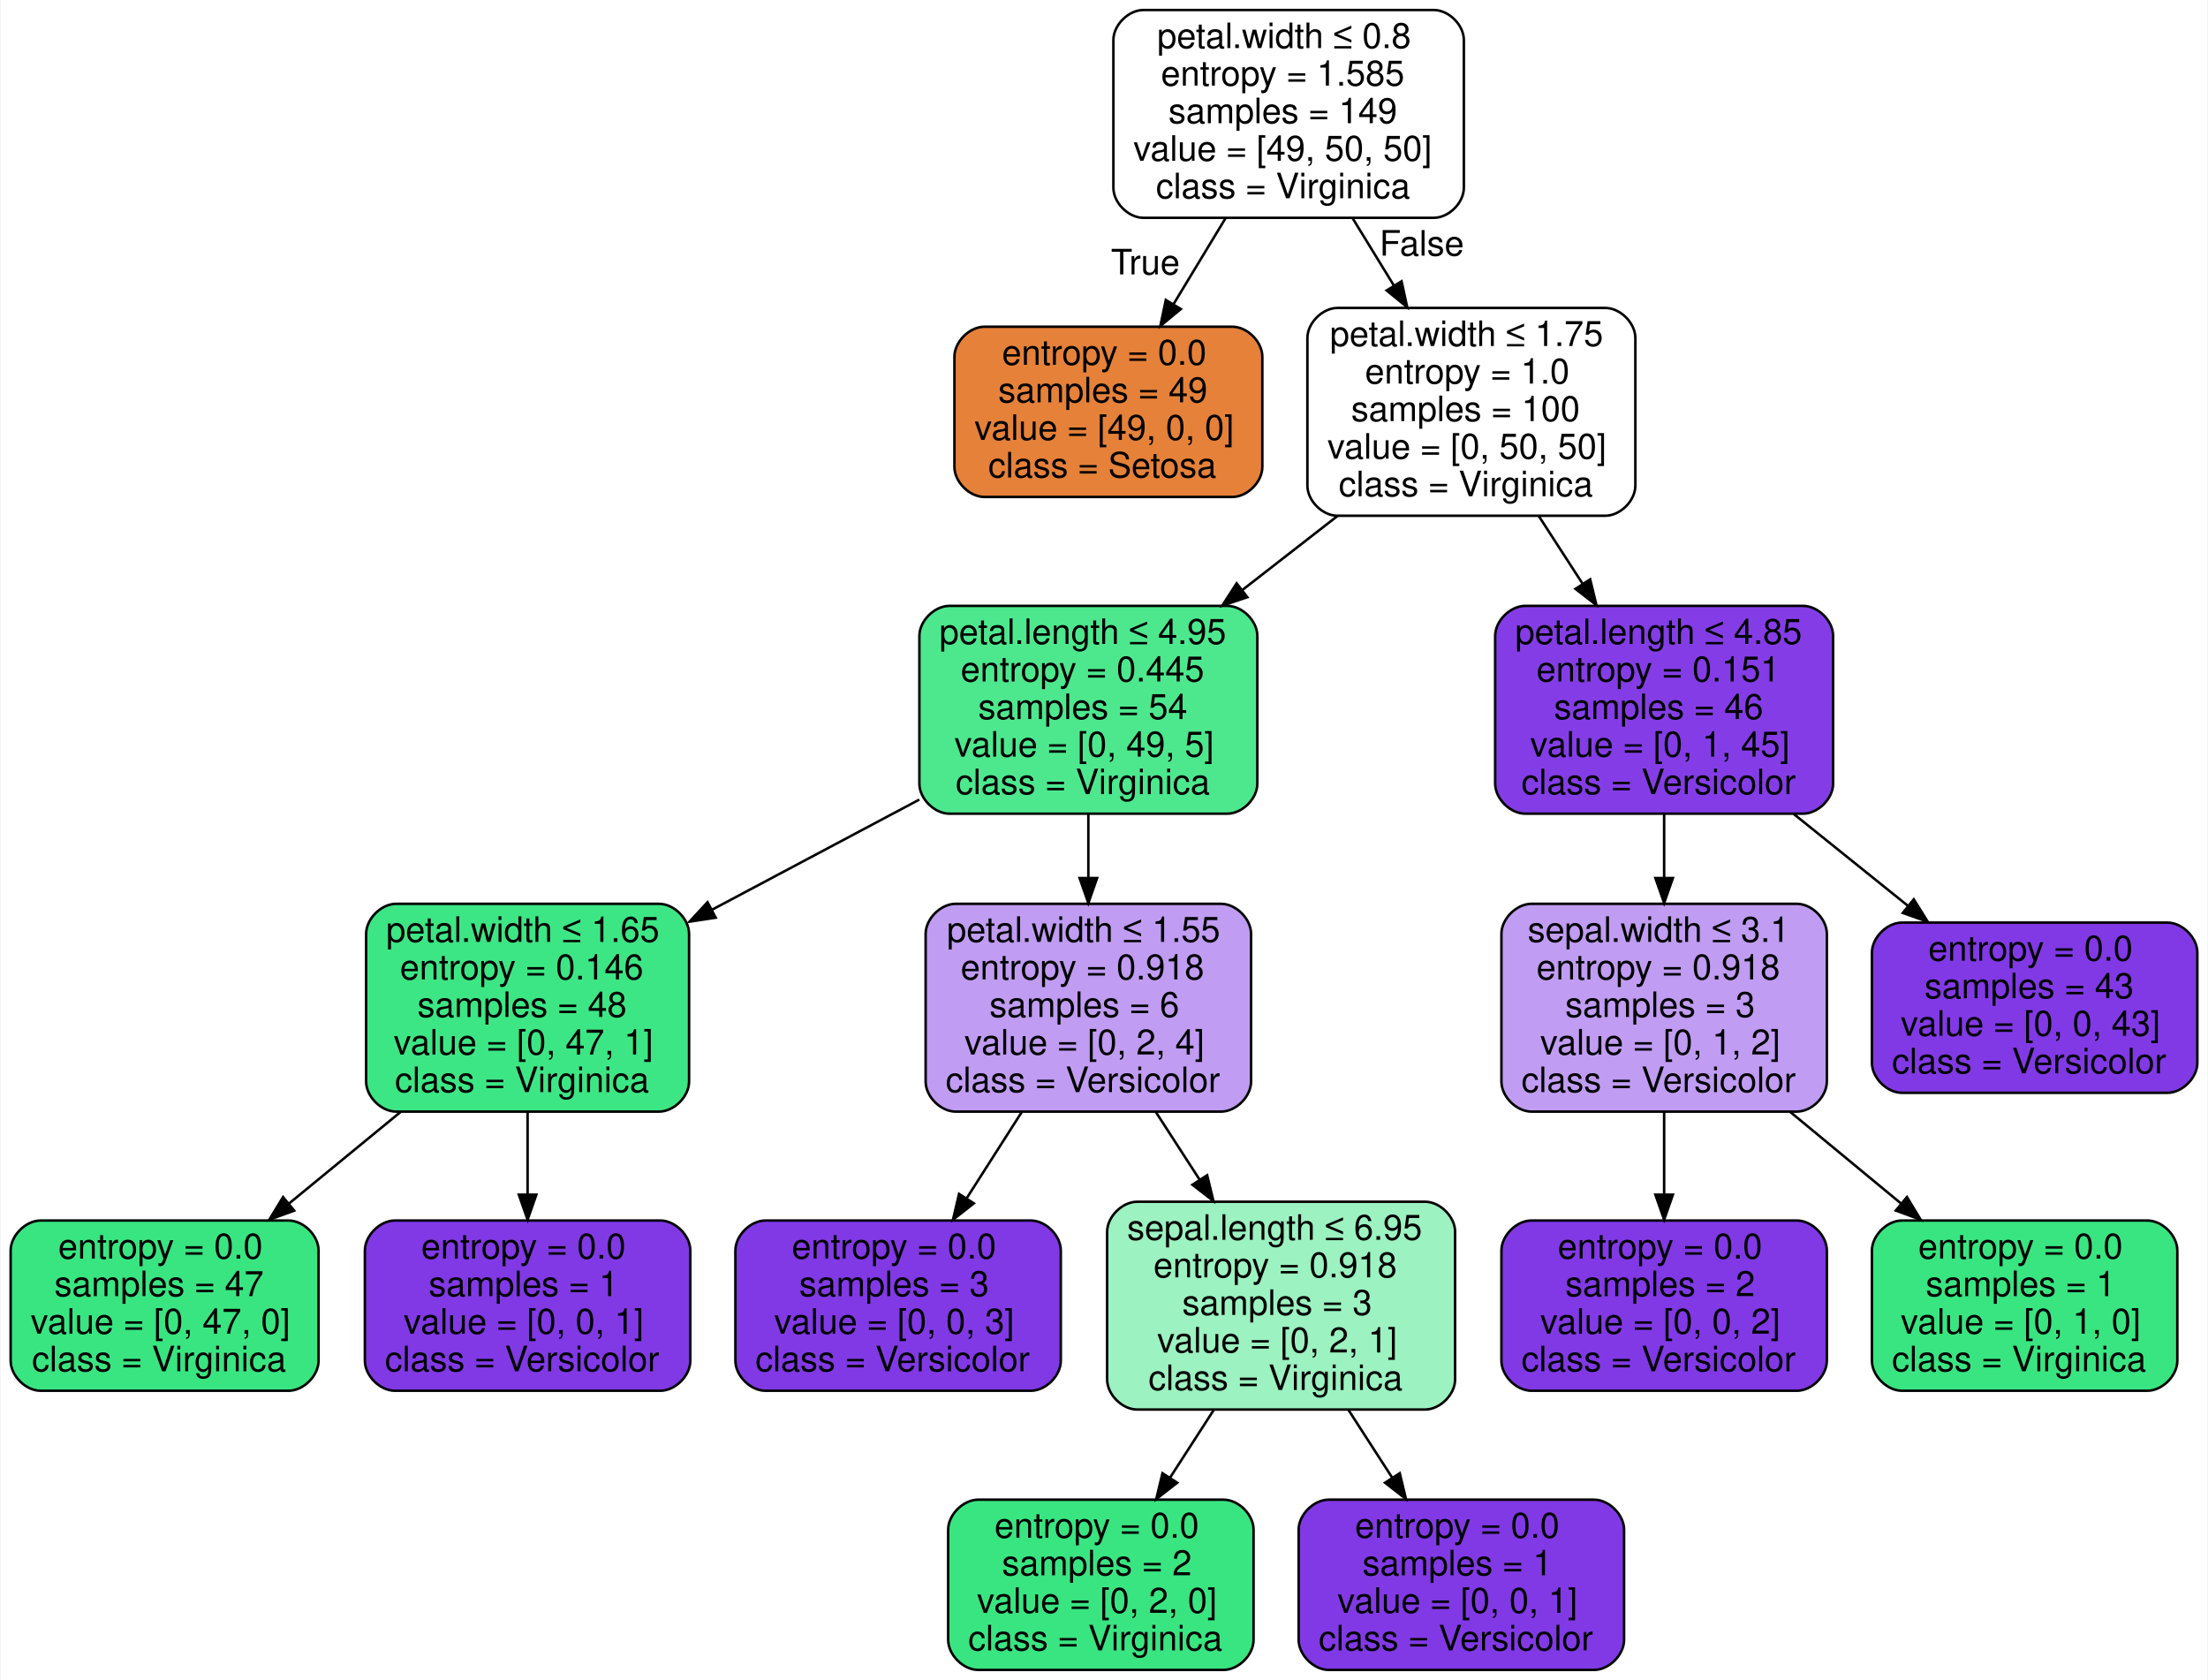
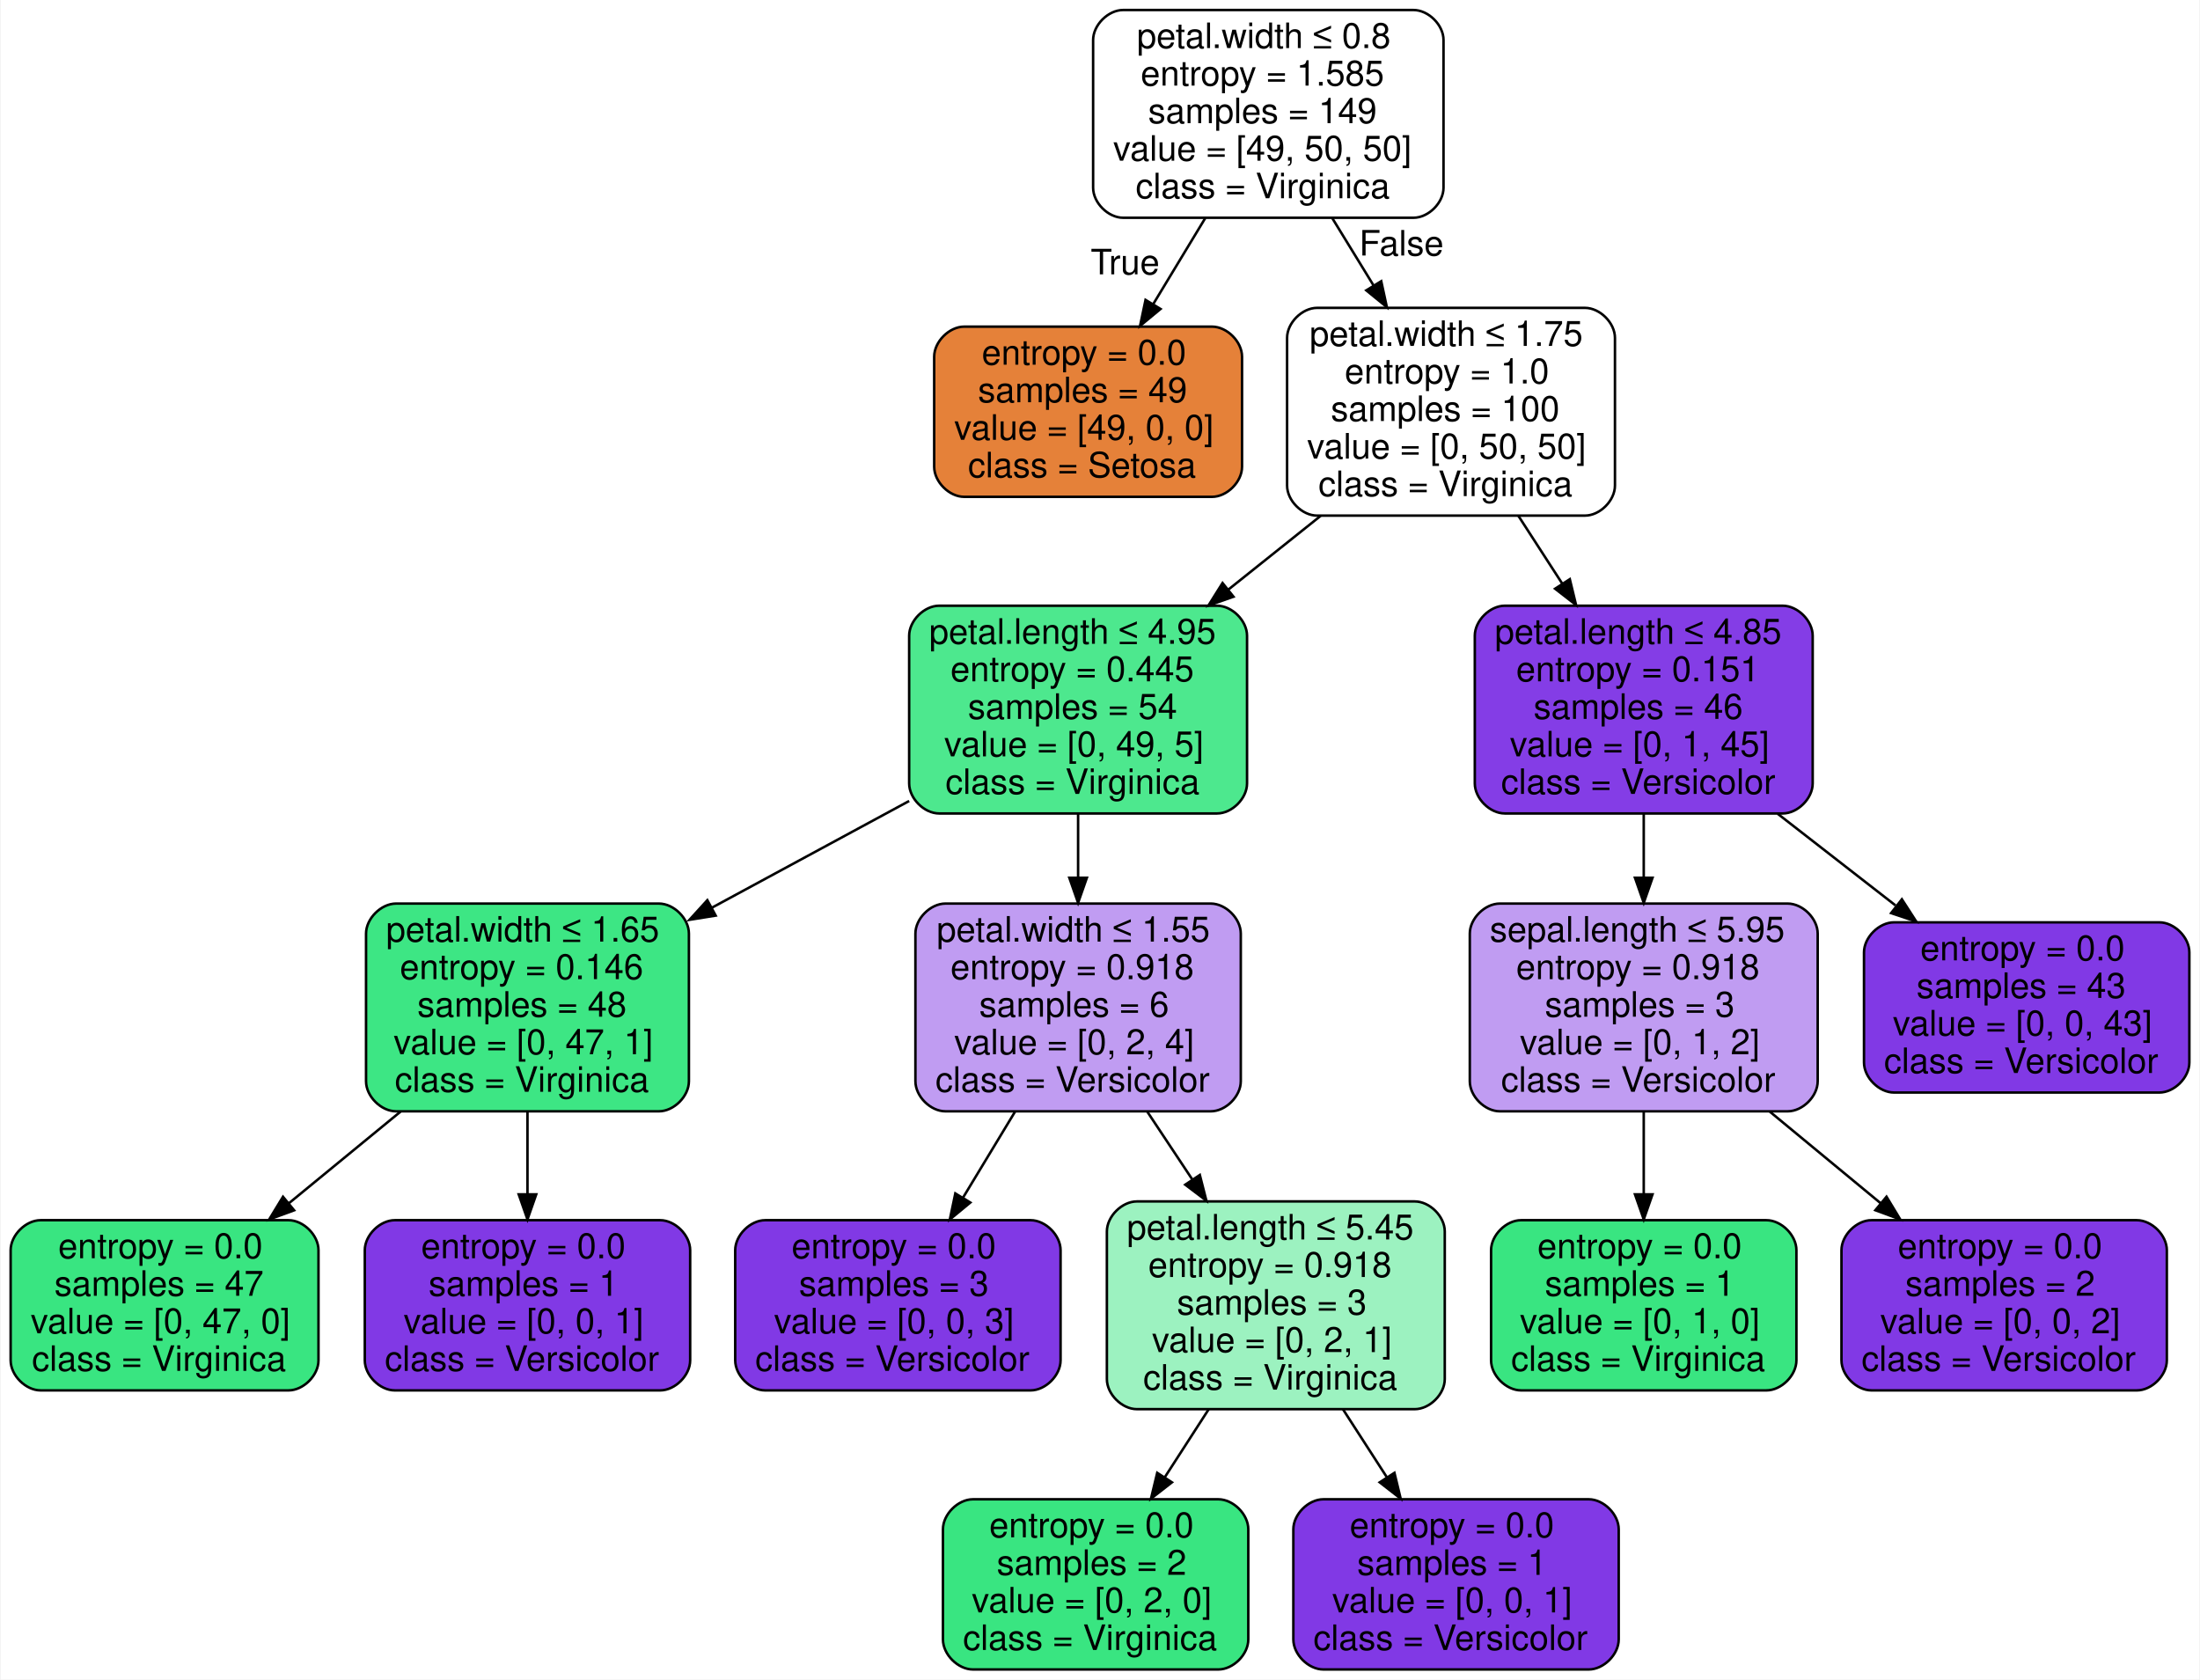
- <svg xmlns="http://www.w3.org/2000/svg" width="882pt" height="671pt" viewBox="0.00 0.00 881.50 671.00">
+ <svg xmlns="http://www.w3.org/2000/svg" width="879pt" height="671pt" viewBox="0.00 0.00 878.50 671.00">
  <g id="graph0" class="graph" transform="scale(1 1) rotate(0) translate(4 667)">
-     <polygon fill="#ffffff" stroke="transparent" points="-4,4 -4,-667 877.5,-667 877.5,4 -4,4" />
+     <polygon fill="#ffffff" stroke="transparent" points="-4,4 -4,-667 874.5,-667 874.5,4 -4,4" />
    <g id="node1" class="node">
-       <path fill="#ffffff" stroke="#000000" d="M568.5,-663C568.5,-663 452.5,-663 452.5,-663 446.5,-663 440.5,-657 440.5,-651 440.5,-651 440.5,-592 440.5,-592 440.5,-586 446.5,-580 452.5,-580 452.5,-580 568.5,-580 568.5,-580 574.5,-580 580.5,-586 580.5,-592 580.5,-592 580.5,-651 580.5,-651 580.5,-657 574.5,-663 568.5,-663" />
-       <text text-anchor="start" x="458" y="-647.8" font-family="Helvetica,sans-Serif" font-size="14.00" fill="#000000">petal.width ≤ 0.8</text>
-       <text text-anchor="start" x="459.5" y="-632.8" font-family="Helvetica,sans-Serif" font-size="14.00" fill="#000000">entropy = 1.585</text>
-       <text text-anchor="start" x="462.5" y="-617.8" font-family="Helvetica,sans-Serif" font-size="14.00" fill="#000000">samples = 149</text>
-       <text text-anchor="start" x="448.5" y="-602.8" font-family="Helvetica,sans-Serif" font-size="14.00" fill="#000000">value = [49, 50, 50]</text>
-       <text text-anchor="start" x="457.5" y="-587.8" font-family="Helvetica,sans-Serif" font-size="14.00" fill="#000000">class = Virginica</text>
+       <path fill="#ffffff" stroke="#000000" d="M560.5,-663C560.5,-663 444.5,-663 444.5,-663 438.5,-663 432.5,-657 432.5,-651 432.5,-651 432.5,-592 432.5,-592 432.5,-586 438.5,-580 444.5,-580 444.5,-580 560.5,-580 560.5,-580 566.5,-580 572.5,-586 572.5,-592 572.5,-592 572.5,-651 572.5,-651 572.5,-657 566.5,-663 560.5,-663" />
+       <text text-anchor="start" x="450" y="-647.8" font-family="Helvetica,sans-Serif" font-size="14.00" fill="#000000">petal.width ≤ 0.8</text>
+       <text text-anchor="start" x="451.5" y="-632.8" font-family="Helvetica,sans-Serif" font-size="14.00" fill="#000000">entropy = 1.585</text>
+       <text text-anchor="start" x="454.5" y="-617.8" font-family="Helvetica,sans-Serif" font-size="14.00" fill="#000000">samples = 149</text>
+       <text text-anchor="start" x="440.5" y="-602.8" font-family="Helvetica,sans-Serif" font-size="14.00" fill="#000000">value = [49, 50, 50]</text>
+       <text text-anchor="start" x="449.5" y="-587.8" font-family="Helvetica,sans-Serif" font-size="14.00" fill="#000000">class = Virginica</text>
    </g>
    <g id="node2" class="node">
-       <path fill="#e58139" stroke="#000000" d="M488,-536.5C488,-536.5 389,-536.5 389,-536.5 383,-536.5 377,-530.5 377,-524.5 377,-524.5 377,-480.5 377,-480.5 377,-474.5 383,-468.5 389,-468.5 389,-468.5 488,-468.5 488,-468.5 494,-468.5 500,-474.5 500,-480.5 500,-480.5 500,-524.5 500,-524.5 500,-530.5 494,-536.5 488,-536.5" />
-       <text text-anchor="start" x="396" y="-521.3" font-family="Helvetica,sans-Serif" font-size="14.00" fill="#000000">entropy = 0.0</text>
-       <text text-anchor="start" x="394.5" y="-506.3" font-family="Helvetica,sans-Serif" font-size="14.00" fill="#000000">samples = 49</text>
-       <text text-anchor="start" x="385" y="-491.3" font-family="Helvetica,sans-Serif" font-size="14.00" fill="#000000">value = [49, 0, 0]</text>
-       <text text-anchor="start" x="390.5" y="-476.3" font-family="Helvetica,sans-Serif" font-size="14.00" fill="#000000">class = Setosa</text>
+       <path fill="#e58139" stroke="#000000" d="M480,-536.5C480,-536.5 381,-536.5 381,-536.5 375,-536.5 369,-530.5 369,-524.5 369,-524.5 369,-480.5 369,-480.5 369,-474.5 375,-468.5 381,-468.5 381,-468.5 480,-468.5 480,-468.5 486,-468.5 492,-474.5 492,-480.5 492,-480.5 492,-524.5 492,-524.5 492,-530.5 486,-536.5 480,-536.5" />
+       <text text-anchor="start" x="388" y="-521.3" font-family="Helvetica,sans-Serif" font-size="14.00" fill="#000000">entropy = 0.0</text>
+       <text text-anchor="start" x="386.5" y="-506.3" font-family="Helvetica,sans-Serif" font-size="14.00" fill="#000000">samples = 49</text>
+       <text text-anchor="start" x="377" y="-491.3" font-family="Helvetica,sans-Serif" font-size="14.00" fill="#000000">value = [49, 0, 0]</text>
+       <text text-anchor="start" x="382.5" y="-476.3" font-family="Helvetica,sans-Serif" font-size="14.00" fill="#000000">class = Setosa</text>
    </g>
    <g id="edge1" class="edge">
-       <path fill="none" stroke="#000000" d="M485.318,-579.88C478.598,-568.774 471.324,-556.751 464.559,-545.569" />
-       <polygon fill="#000000" stroke="#000000" points="467.433,-543.559 459.262,-536.815 461.444,-547.183 467.433,-543.559" />
-       <text text-anchor="middle" x="453.288" y="-557.391" font-family="Helvetica,sans-Serif" font-size="14.00" fill="#000000">True</text>
+       <path fill="none" stroke="#000000" d="M477.318,-579.88C470.598,-568.774 463.324,-556.751 456.559,-545.569" />
+       <polygon fill="#000000" stroke="#000000" points="459.433,-543.559 451.262,-536.815 453.444,-547.183 459.433,-543.559" />
+       <text text-anchor="middle" x="445.288" y="-557.391" font-family="Helvetica,sans-Serif" font-size="14.00" fill="#000000">True</text>
    </g>
    <g id="node3" class="node">
-       <path fill="#ffffff" stroke="#000000" d="M637,-544C637,-544 530,-544 530,-544 524,-544 518,-538 518,-532 518,-532 518,-473 518,-473 518,-467 524,-461 530,-461 530,-461 637,-461 637,-461 643,-461 649,-467 649,-473 649,-473 649,-532 649,-532 649,-538 643,-544 637,-544" />
-       <text text-anchor="start" x="527" y="-528.8" font-family="Helvetica,sans-Serif" font-size="14.00" fill="#000000">petal.width ≤ 1.75</text>
-       <text text-anchor="start" x="541" y="-513.8" font-family="Helvetica,sans-Serif" font-size="14.00" fill="#000000">entropy = 1.0</text>
-       <text text-anchor="start" x="535.5" y="-498.8" font-family="Helvetica,sans-Serif" font-size="14.00" fill="#000000">samples = 100</text>
-       <text text-anchor="start" x="526" y="-483.8" font-family="Helvetica,sans-Serif" font-size="14.00" fill="#000000">value = [0, 50, 50]</text>
-       <text text-anchor="start" x="530.5" y="-468.8" font-family="Helvetica,sans-Serif" font-size="14.00" fill="#000000">class = Virginica</text>
+       <path fill="#ffffff" stroke="#000000" d="M629,-544C629,-544 522,-544 522,-544 516,-544 510,-538 510,-532 510,-532 510,-473 510,-473 510,-467 516,-461 522,-461 522,-461 629,-461 629,-461 635,-461 641,-467 641,-473 641,-473 641,-532 641,-532 641,-538 635,-544 629,-544" />
+       <text text-anchor="start" x="519" y="-528.8" font-family="Helvetica,sans-Serif" font-size="14.00" fill="#000000">petal.width ≤ 1.75</text>
+       <text text-anchor="start" x="533" y="-513.8" font-family="Helvetica,sans-Serif" font-size="14.00" fill="#000000">entropy = 1.0</text>
+       <text text-anchor="start" x="527.5" y="-498.8" font-family="Helvetica,sans-Serif" font-size="14.00" fill="#000000">samples = 100</text>
+       <text text-anchor="start" x="518" y="-483.8" font-family="Helvetica,sans-Serif" font-size="14.00" fill="#000000">value = [0, 50, 50]</text>
+       <text text-anchor="start" x="522.5" y="-468.8" font-family="Helvetica,sans-Serif" font-size="14.00" fill="#000000">class = Virginica</text>
    </g>
    <g id="edge2" class="edge">
-       <path fill="none" stroke="#000000" d="M536.032,-579.88C541.391,-571.143 547.098,-561.84 552.628,-552.825" />
-       <polygon fill="#000000" stroke="#000000" points="555.614,-554.652 557.859,-544.298 549.647,-550.992 555.614,-554.652" />
-       <text text-anchor="middle" x="563.684" y="-564.91" font-family="Helvetica,sans-Serif" font-size="14.00" fill="#000000">False</text>
+       <path fill="none" stroke="#000000" d="M528.032,-579.88C533.391,-571.143 539.098,-561.84 544.628,-552.825" />
+       <polygon fill="#000000" stroke="#000000" points="547.614,-554.652 549.859,-544.298 541.647,-550.992 547.614,-554.652" />
+       <text text-anchor="middle" x="555.684" y="-564.91" font-family="Helvetica,sans-Serif" font-size="14.00" fill="#000000">False</text>
    </g>
    <g id="node4" class="node">
-       <path fill="#4de88e" stroke="#000000" d="M486,-425C486,-425 375,-425 375,-425 369,-425 363,-419 363,-413 363,-413 363,-354 363,-354 363,-348 369,-342 375,-342 375,-342 486,-342 486,-342 492,-342 498,-348 498,-354 498,-354 498,-413 498,-413 498,-419 492,-425 486,-425" />
-       <text text-anchor="start" x="371" y="-409.8" font-family="Helvetica,sans-Serif" font-size="14.00" fill="#000000">petal.length ≤ 4.95</text>
-       <text text-anchor="start" x="379.5" y="-394.8" font-family="Helvetica,sans-Serif" font-size="14.00" fill="#000000">entropy = 0.445</text>
-       <text text-anchor="start" x="386.5" y="-379.8" font-family="Helvetica,sans-Serif" font-size="14.00" fill="#000000">samples = 54</text>
-       <text text-anchor="start" x="377" y="-364.8" font-family="Helvetica,sans-Serif" font-size="14.00" fill="#000000">value = [0, 49, 5]</text>
-       <text text-anchor="start" x="377.5" y="-349.8" font-family="Helvetica,sans-Serif" font-size="14.00" fill="#000000">class = Virginica</text>
+       <path fill="#4de88e" stroke="#000000" d="M482,-425C482,-425 371,-425 371,-425 365,-425 359,-419 359,-413 359,-413 359,-354 359,-354 359,-348 365,-342 371,-342 371,-342 482,-342 482,-342 488,-342 494,-348 494,-354 494,-354 494,-413 494,-413 494,-419 488,-425 482,-425" />
+       <text text-anchor="start" x="367" y="-409.8" font-family="Helvetica,sans-Serif" font-size="14.00" fill="#000000">petal.length ≤ 4.95</text>
+       <text text-anchor="start" x="375.5" y="-394.8" font-family="Helvetica,sans-Serif" font-size="14.00" fill="#000000">entropy = 0.445</text>
+       <text text-anchor="start" x="382.5" y="-379.8" font-family="Helvetica,sans-Serif" font-size="14.00" fill="#000000">samples = 54</text>
+       <text text-anchor="start" x="373" y="-364.8" font-family="Helvetica,sans-Serif" font-size="14.00" fill="#000000">value = [0, 49, 5]</text>
+       <text text-anchor="start" x="373.5" y="-349.8" font-family="Helvetica,sans-Serif" font-size="14.00" fill="#000000">class = Virginica</text>
    </g>
    <g id="edge3" class="edge">
-       <path fill="none" stroke="#000000" d="M529.988,-460.88C517.759,-451.368 504.666,-441.184 492.127,-431.432" />
-       <polygon fill="#000000" stroke="#000000" points="494.024,-428.474 483.982,-425.097 489.726,-433.999 494.024,-428.474" />
+       <path fill="none" stroke="#000000" d="M523.387,-460.88C511.478,-451.368 498.727,-441.184 486.516,-431.432" />
+       <polygon fill="#000000" stroke="#000000" points="488.582,-428.603 478.584,-425.097 484.213,-434.072 488.582,-428.603" />
    </g>
    <g id="node13" class="node">
-       <path fill="#843de6" stroke="#000000" d="M716,-425C716,-425 605,-425 605,-425 599,-425 593,-419 593,-413 593,-413 593,-354 593,-354 593,-348 599,-342 605,-342 605,-342 716,-342 716,-342 722,-342 728,-348 728,-354 728,-354 728,-413 728,-413 728,-419 722,-425 716,-425" />
-       <text text-anchor="start" x="601" y="-409.8" font-family="Helvetica,sans-Serif" font-size="14.00" fill="#000000">petal.length ≤ 4.85</text>
-       <text text-anchor="start" x="609.5" y="-394.8" font-family="Helvetica,sans-Serif" font-size="14.00" fill="#000000">entropy = 0.151</text>
-       <text text-anchor="start" x="616.5" y="-379.8" font-family="Helvetica,sans-Serif" font-size="14.00" fill="#000000">samples = 46</text>
-       <text text-anchor="start" x="607" y="-364.8" font-family="Helvetica,sans-Serif" font-size="14.00" fill="#000000">value = [0, 1, 45]</text>
-       <text text-anchor="start" x="603.5" y="-349.8" font-family="Helvetica,sans-Serif" font-size="14.00" fill="#000000">class = Versicolor</text>
+       <path fill="#843de6" stroke="#000000" d="M708,-425C708,-425 597,-425 597,-425 591,-425 585,-419 585,-413 585,-413 585,-354 585,-354 585,-348 591,-342 597,-342 597,-342 708,-342 708,-342 714,-342 720,-348 720,-354 720,-354 720,-413 720,-413 720,-419 714,-425 708,-425" />
+       <text text-anchor="start" x="593" y="-409.8" font-family="Helvetica,sans-Serif" font-size="14.00" fill="#000000">petal.length ≤ 4.85</text>
+       <text text-anchor="start" x="601.5" y="-394.8" font-family="Helvetica,sans-Serif" font-size="14.00" fill="#000000">entropy = 0.151</text>
+       <text text-anchor="start" x="608.5" y="-379.8" font-family="Helvetica,sans-Serif" font-size="14.00" fill="#000000">samples = 46</text>
+       <text text-anchor="start" x="599" y="-364.8" font-family="Helvetica,sans-Serif" font-size="14.00" fill="#000000">value = [0, 1, 45]</text>
+       <text text-anchor="start" x="595.5" y="-349.8" font-family="Helvetica,sans-Serif" font-size="14.00" fill="#000000">class = Versicolor</text>
    </g>
    <g id="edge12" class="edge">
-       <path fill="none" stroke="#000000" d="M610.431,-460.88C616.084,-452.143 622.103,-442.84 627.937,-433.825" />
-       <polygon fill="#000000" stroke="#000000" points="630.96,-435.595 633.454,-425.298 625.083,-431.792 630.96,-435.595" />
+       <path fill="none" stroke="#000000" d="M602.431,-460.88C608.084,-452.143 614.103,-442.84 619.937,-433.825" />
+       <polygon fill="#000000" stroke="#000000" points="622.96,-435.595 625.454,-425.298 617.083,-431.792 622.96,-435.595" />
    </g>
    <g id="node5" class="node">
      <path fill="#3de684" stroke="#000000" d="M259,-306C259,-306 154,-306 154,-306 148,-306 142,-300 142,-294 142,-294 142,-235 142,-235 142,-229 148,-223 154,-223 154,-223 259,-223 259,-223 265,-223 271,-229 271,-235 271,-235 271,-294 271,-294 271,-300 265,-306 259,-306" />
      <text text-anchor="start" x="150" y="-290.8" font-family="Helvetica,sans-Serif" font-size="14.00" fill="#000000">petal.width ≤ 1.65</text>
      <text text-anchor="start" x="155.5" y="-275.8" font-family="Helvetica,sans-Serif" font-size="14.00" fill="#000000">entropy = 0.146</text>
      <text text-anchor="start" x="162.5" y="-260.8" font-family="Helvetica,sans-Serif" font-size="14.00" fill="#000000">samples = 48</text>
      <text text-anchor="start" x="153" y="-245.8" font-family="Helvetica,sans-Serif" font-size="14.00" fill="#000000">value = [0, 47, 1]</text>
      <text text-anchor="start" x="153.5" y="-230.8" font-family="Helvetica,sans-Serif" font-size="14.00" fill="#000000">class = Virginica</text>
    </g>
    <g id="edge4" class="edge">
-       <path fill="none" stroke="#000000" d="M362.989,-347.635C336.833,-333.739 306.811,-317.79 280.103,-303.602" />
-       <polygon fill="#000000" stroke="#000000" points="281.656,-300.464 271.183,-298.863 278.372,-306.646 281.656,-300.464" />
+       <path fill="none" stroke="#000000" d="M358.998,-346.987C334.027,-333.481 305.605,-318.107 280.119,-304.321" />
+       <polygon fill="#000000" stroke="#000000" points="281.698,-301.196 271.237,-299.517 278.367,-307.353 281.698,-301.196" />
    </g>
    <g id="node8" class="node">
-       <path fill="#c09cf2" stroke="#000000" d="M483.5,-306C483.5,-306 377.5,-306 377.5,-306 371.5,-306 365.5,-300 365.5,-294 365.5,-294 365.5,-235 365.5,-235 365.5,-229 371.5,-223 377.5,-223 377.5,-223 483.5,-223 483.5,-223 489.5,-223 495.5,-229 495.5,-235 495.5,-235 495.5,-294 495.5,-294 495.5,-300 489.5,-306 483.5,-306" />
-       <text text-anchor="start" x="374" y="-290.8" font-family="Helvetica,sans-Serif" font-size="14.00" fill="#000000">petal.width ≤ 1.55</text>
-       <text text-anchor="start" x="379.5" y="-275.8" font-family="Helvetica,sans-Serif" font-size="14.00" fill="#000000">entropy = 0.918</text>
-       <text text-anchor="start" x="391" y="-260.8" font-family="Helvetica,sans-Serif" font-size="14.00" fill="#000000">samples = 6</text>
-       <text text-anchor="start" x="381" y="-245.8" font-family="Helvetica,sans-Serif" font-size="14.00" fill="#000000">value = [0, 2, 4]</text>
-       <text text-anchor="start" x="373.5" y="-230.8" font-family="Helvetica,sans-Serif" font-size="14.00" fill="#000000">class = Versicolor</text>
+       <path fill="#c09cf2" stroke="#000000" d="M479.5,-306C479.5,-306 373.5,-306 373.5,-306 367.5,-306 361.5,-300 361.5,-294 361.5,-294 361.5,-235 361.5,-235 361.5,-229 367.5,-223 373.5,-223 373.5,-223 479.5,-223 479.5,-223 485.5,-223 491.5,-229 491.5,-235 491.5,-235 491.5,-294 491.5,-294 491.5,-300 485.5,-306 479.5,-306" />
+       <text text-anchor="start" x="370" y="-290.8" font-family="Helvetica,sans-Serif" font-size="14.00" fill="#000000">petal.width ≤ 1.55</text>
+       <text text-anchor="start" x="375.5" y="-275.8" font-family="Helvetica,sans-Serif" font-size="14.00" fill="#000000">entropy = 0.918</text>
+       <text text-anchor="start" x="387" y="-260.8" font-family="Helvetica,sans-Serif" font-size="14.00" fill="#000000">samples = 6</text>
+       <text text-anchor="start" x="377" y="-245.8" font-family="Helvetica,sans-Serif" font-size="14.00" fill="#000000">value = [0, 2, 4]</text>
+       <text text-anchor="start" x="369.5" y="-230.8" font-family="Helvetica,sans-Serif" font-size="14.00" fill="#000000">class = Versicolor</text>
    </g>
    <g id="edge7" class="edge">
-       <path fill="none" stroke="#000000" d="M430.5,-341.88C430.5,-333.684 430.5,-324.989 430.5,-316.501" />
-       <polygon fill="#000000" stroke="#000000" points="434,-316.298 430.5,-306.298 427,-316.298 434,-316.298" />
+       <path fill="none" stroke="#000000" d="M426.5,-341.88C426.5,-333.684 426.5,-324.989 426.5,-316.501" />
+       <polygon fill="#000000" stroke="#000000" points="430,-316.298 426.5,-306.298 423,-316.298 430,-316.298" />
    </g>
    <g id="node6" class="node">
      <path fill="#39e581" stroke="#000000" d="M111,-179.5C111,-179.5 12,-179.5 12,-179.5 6,-179.5 0,-173.5 0,-167.5 0,-167.5 0,-123.5 0,-123.5 0,-117.5 6,-111.5 12,-111.5 12,-111.5 111,-111.5 111,-111.5 117,-111.5 123,-117.5 123,-123.5 123,-123.5 123,-167.5 123,-167.5 123,-173.5 117,-179.5 111,-179.5" />
      <text text-anchor="start" x="19" y="-164.3" font-family="Helvetica,sans-Serif" font-size="14.00" fill="#000000">entropy = 0.0</text>
      <text text-anchor="start" x="17.5" y="-149.3" font-family="Helvetica,sans-Serif" font-size="14.00" fill="#000000">samples = 47</text>
      <text text-anchor="start" x="8" y="-134.3" font-family="Helvetica,sans-Serif" font-size="14.00" fill="#000000">value = [0, 47, 0]</text>
      <text text-anchor="start" x="8.5" y="-119.3" font-family="Helvetica,sans-Serif" font-size="14.00" fill="#000000">class = Virginica</text>
    </g>
    <g id="edge5" class="edge">
      <path fill="none" stroke="#000000" d="M155.786,-222.88C141.316,-211.004 125.569,-198.08 111.162,-186.257" />
      <polygon fill="#000000" stroke="#000000" points="113.263,-183.453 103.312,-179.815 108.822,-188.864 113.263,-183.453" />
    </g>
    <g id="node7" class="node">
      <path fill="#8139e5" stroke="#000000" d="M259.5,-179.5C259.5,-179.5 153.5,-179.5 153.5,-179.5 147.5,-179.5 141.5,-173.5 141.5,-167.5 141.5,-167.5 141.5,-123.5 141.5,-123.5 141.5,-117.5 147.5,-111.5 153.5,-111.5 153.5,-111.5 259.5,-111.5 259.5,-111.5 265.5,-111.5 271.5,-117.5 271.5,-123.5 271.5,-123.5 271.5,-167.5 271.5,-167.5 271.5,-173.5 265.5,-179.5 259.5,-179.5" />
      <text text-anchor="start" x="164" y="-164.3" font-family="Helvetica,sans-Serif" font-size="14.00" fill="#000000">entropy = 0.0</text>
      <text text-anchor="start" x="167" y="-149.3" font-family="Helvetica,sans-Serif" font-size="14.00" fill="#000000">samples = 1</text>
      <text text-anchor="start" x="157" y="-134.3" font-family="Helvetica,sans-Serif" font-size="14.00" fill="#000000">value = [0, 0, 1]</text>
      <text text-anchor="start" x="149.5" y="-119.3" font-family="Helvetica,sans-Serif" font-size="14.00" fill="#000000">class = Versicolor</text>
    </g>
    <g id="edge6" class="edge">
      <path fill="none" stroke="#000000" d="M206.5,-222.88C206.5,-212.213 206.5,-200.702 206.5,-189.901" />
      <polygon fill="#000000" stroke="#000000" points="210,-189.815 206.5,-179.815 203,-189.815 210,-189.815" />
    </g>
    <g id="node9" class="node">
      <path fill="#8139e5" stroke="#000000" d="M407.5,-179.5C407.5,-179.5 301.5,-179.5 301.5,-179.5 295.5,-179.5 289.5,-173.5 289.5,-167.5 289.5,-167.5 289.5,-123.5 289.5,-123.5 289.5,-117.5 295.5,-111.5 301.5,-111.5 301.5,-111.5 407.5,-111.5 407.5,-111.5 413.5,-111.5 419.5,-117.5 419.5,-123.5 419.5,-123.5 419.5,-167.5 419.5,-167.5 419.5,-173.5 413.5,-179.5 407.5,-179.5" />
      <text text-anchor="start" x="312" y="-164.3" font-family="Helvetica,sans-Serif" font-size="14.00" fill="#000000">entropy = 0.0</text>
      <text text-anchor="start" x="315" y="-149.3" font-family="Helvetica,sans-Serif" font-size="14.00" fill="#000000">samples = 3</text>
      <text text-anchor="start" x="305" y="-134.3" font-family="Helvetica,sans-Serif" font-size="14.00" fill="#000000">value = [0, 0, 3]</text>
      <text text-anchor="start" x="297.5" y="-119.3" font-family="Helvetica,sans-Serif" font-size="14.00" fill="#000000">class = Versicolor</text>
    </g>
    <g id="edge8" class="edge">
-       <path fill="none" stroke="#000000" d="M403.919,-222.88C396.826,-211.774 389.148,-199.751 382.006,-188.569" />
-       <polygon fill="#000000" stroke="#000000" points="384.748,-186.359 376.415,-179.815 378.848,-190.127 384.748,-186.359" />
+       <path fill="none" stroke="#000000" d="M401.318,-222.88C394.598,-211.774 387.324,-199.751 380.559,-188.569" />
+       <polygon fill="#000000" stroke="#000000" points="383.433,-186.559 375.262,-179.815 377.444,-190.183 383.433,-186.559" />
    </g>
    <g id="node10" class="node">
-       <path fill="#9cf2c0" stroke="#000000" d="M565,-187C565,-187 450,-187 450,-187 444,-187 438,-181 438,-175 438,-175 438,-116 438,-116 438,-110 444,-104 450,-104 450,-104 565,-104 565,-104 571,-104 577,-110 577,-116 577,-116 577,-175 577,-175 577,-181 571,-187 565,-187" />
-       <text text-anchor="start" x="446" y="-171.8" font-family="Helvetica,sans-Serif" font-size="14.00" fill="#000000">sepal.length ≤ 6.95</text>
-       <text text-anchor="start" x="456.5" y="-156.8" font-family="Helvetica,sans-Serif" font-size="14.00" fill="#000000">entropy = 0.918</text>
-       <text text-anchor="start" x="468" y="-141.8" font-family="Helvetica,sans-Serif" font-size="14.00" fill="#000000">samples = 3</text>
-       <text text-anchor="start" x="458" y="-126.8" font-family="Helvetica,sans-Serif" font-size="14.00" fill="#000000">value = [0, 2, 1]</text>
-       <text text-anchor="start" x="454.5" y="-111.8" font-family="Helvetica,sans-Serif" font-size="14.00" fill="#000000">class = Virginica</text>
+       <path fill="#9cf2c0" stroke="#000000" d="M561,-187C561,-187 450,-187 450,-187 444,-187 438,-181 438,-175 438,-175 438,-116 438,-116 438,-110 444,-104 450,-104 450,-104 561,-104 561,-104 567,-104 573,-110 573,-116 573,-116 573,-175 573,-175 573,-181 567,-187 561,-187" />
+       <text text-anchor="start" x="446" y="-171.8" font-family="Helvetica,sans-Serif" font-size="14.00" fill="#000000">petal.length ≤ 5.45</text>
+       <text text-anchor="start" x="454.5" y="-156.8" font-family="Helvetica,sans-Serif" font-size="14.00" fill="#000000">entropy = 0.918</text>
+       <text text-anchor="start" x="466" y="-141.8" font-family="Helvetica,sans-Serif" font-size="14.00" fill="#000000">samples = 3</text>
+       <text text-anchor="start" x="456" y="-126.8" font-family="Helvetica,sans-Serif" font-size="14.00" fill="#000000">value = [0, 2, 1]</text>
+       <text text-anchor="start" x="452.5" y="-111.8" font-family="Helvetica,sans-Serif" font-size="14.00" fill="#000000">class = Virginica</text>
    </g>
    <g id="edge9" class="edge">
-       <path fill="none" stroke="#000000" d="M457.431,-222.88C463.084,-214.143 469.103,-204.84 474.937,-195.825" />
-       <polygon fill="#000000" stroke="#000000" points="477.96,-197.595 480.454,-187.298 472.083,-193.792 477.96,-197.595" />
+       <path fill="none" stroke="#000000" d="M454.13,-222.88C459.93,-214.143 466.106,-204.84 472.091,-195.825" />
+       <polygon fill="#000000" stroke="#000000" points="475.137,-197.565 477.752,-187.298 469.305,-193.694 475.137,-197.565" />
    </g>
    <g id="node11" class="node">
-       <path fill="#39e581" stroke="#000000" d="M484.5,-68C484.5,-68 386.5,-68 386.5,-68 380.5,-68 374.5,-62 374.5,-56 374.5,-56 374.5,-12 374.5,-12 374.5,-6 380.5,0 386.5,0 386.5,0 484.5,0 484.5,0 490.5,0 496.5,-6 496.5,-12 496.5,-12 496.5,-56 496.5,-56 496.5,-62 490.5,-68 484.5,-68" />
-       <text text-anchor="start" x="393" y="-52.8" font-family="Helvetica,sans-Serif" font-size="14.00" fill="#000000">entropy = 0.0</text>
-       <text text-anchor="start" x="396" y="-37.8" font-family="Helvetica,sans-Serif" font-size="14.00" fill="#000000">samples = 2</text>
-       <text text-anchor="start" x="386" y="-22.8" font-family="Helvetica,sans-Serif" font-size="14.00" fill="#000000">value = [0, 2, 0]</text>
-       <text text-anchor="start" x="382.5" y="-7.8" font-family="Helvetica,sans-Serif" font-size="14.00" fill="#000000">class = Virginica</text>
+       <path fill="#39e581" stroke="#000000" d="M482.5,-68C482.5,-68 384.5,-68 384.5,-68 378.5,-68 372.5,-62 372.5,-56 372.5,-56 372.5,-12 372.5,-12 372.5,-6 378.5,0 384.5,0 384.5,0 482.5,0 482.5,0 488.5,0 494.5,-6 494.5,-12 494.5,-12 494.5,-56 494.5,-56 494.5,-62 488.5,-68 482.5,-68" />
+       <text text-anchor="start" x="391" y="-52.8" font-family="Helvetica,sans-Serif" font-size="14.00" fill="#000000">entropy = 0.0</text>
+       <text text-anchor="start" x="394" y="-37.8" font-family="Helvetica,sans-Serif" font-size="14.00" fill="#000000">samples = 2</text>
+       <text text-anchor="start" x="384" y="-22.8" font-family="Helvetica,sans-Serif" font-size="14.00" fill="#000000">value = [0, 2, 0]</text>
+       <text text-anchor="start" x="380.5" y="-7.8" font-family="Helvetica,sans-Serif" font-size="14.00" fill="#000000">class = Virginica</text>
    </g>
    <g id="edge10" class="edge">
-       <path fill="none" stroke="#000000" d="M480.69,-103.981C474.933,-95.067 468.84,-85.631 463.056,-76.673" />
-       <polygon fill="#000000" stroke="#000000" points="465.99,-74.766 457.625,-68.264 460.11,-78.563 465.99,-74.766" />
+       <path fill="none" stroke="#000000" d="M478.69,-103.981C472.933,-95.067 466.84,-85.631 461.056,-76.673" />
+       <polygon fill="#000000" stroke="#000000" points="463.99,-74.766 455.625,-68.264 458.11,-78.563 463.99,-74.766" />
    </g>
    <g id="node12" class="node">
-       <path fill="#8139e5" stroke="#000000" d="M632.5,-68C632.5,-68 526.5,-68 526.5,-68 520.5,-68 514.5,-62 514.5,-56 514.5,-56 514.5,-12 514.5,-12 514.5,-6 520.5,0 526.5,0 526.5,0 632.5,0 632.5,0 638.5,0 644.5,-6 644.5,-12 644.5,-12 644.5,-56 644.5,-56 644.5,-62 638.5,-68 632.5,-68" />
-       <text text-anchor="start" x="537" y="-52.8" font-family="Helvetica,sans-Serif" font-size="14.00" fill="#000000">entropy = 0.0</text>
-       <text text-anchor="start" x="540" y="-37.8" font-family="Helvetica,sans-Serif" font-size="14.00" fill="#000000">samples = 1</text>
-       <text text-anchor="start" x="530" y="-22.8" font-family="Helvetica,sans-Serif" font-size="14.00" fill="#000000">value = [0, 0, 1]</text>
-       <text text-anchor="start" x="522.5" y="-7.8" font-family="Helvetica,sans-Serif" font-size="14.00" fill="#000000">class = Versicolor</text>
+       <path fill="#8139e5" stroke="#000000" d="M630.5,-68C630.5,-68 524.5,-68 524.5,-68 518.5,-68 512.5,-62 512.5,-56 512.5,-56 512.5,-12 512.5,-12 512.5,-6 518.5,0 524.5,0 524.5,0 630.5,0 630.5,0 636.5,0 642.5,-6 642.5,-12 642.5,-12 642.5,-56 642.5,-56 642.5,-62 636.5,-68 630.5,-68" />
+       <text text-anchor="start" x="535" y="-52.8" font-family="Helvetica,sans-Serif" font-size="14.00" fill="#000000">entropy = 0.0</text>
+       <text text-anchor="start" x="538" y="-37.8" font-family="Helvetica,sans-Serif" font-size="14.00" fill="#000000">samples = 1</text>
+       <text text-anchor="start" x="528" y="-22.8" font-family="Helvetica,sans-Serif" font-size="14.00" fill="#000000">value = [0, 0, 1]</text>
+       <text text-anchor="start" x="520.5" y="-7.8" font-family="Helvetica,sans-Serif" font-size="14.00" fill="#000000">class = Versicolor</text>
    </g>
    <g id="edge11" class="edge">
-       <path fill="none" stroke="#000000" d="M534.31,-103.981C540.067,-95.067 546.16,-85.631 551.944,-76.673" />
-       <polygon fill="#000000" stroke="#000000" points="554.89,-78.563 557.375,-68.264 549.01,-74.766 554.89,-78.563" />
+       <path fill="none" stroke="#000000" d="M532.31,-103.981C538.067,-95.067 544.16,-85.631 549.944,-76.673" />
+       <polygon fill="#000000" stroke="#000000" points="552.89,-78.563 555.375,-68.264 547.01,-74.766 552.89,-78.563" />
    </g>
    <g id="node14" class="node">
-       <path fill="#c09cf2" stroke="#000000" d="M713.5,-306C713.5,-306 607.5,-306 607.5,-306 601.5,-306 595.5,-300 595.5,-294 595.5,-294 595.5,-235 595.5,-235 595.5,-229 601.5,-223 607.5,-223 607.5,-223 713.5,-223 713.5,-223 719.5,-223 725.5,-229 725.5,-235 725.5,-235 725.5,-294 725.5,-294 725.5,-300 719.5,-306 713.5,-306" />
-       <text text-anchor="start" x="606" y="-290.8" font-family="Helvetica,sans-Serif" font-size="14.00" fill="#000000">sepal.width ≤ 3.1</text>
-       <text text-anchor="start" x="609.5" y="-275.8" font-family="Helvetica,sans-Serif" font-size="14.00" fill="#000000">entropy = 0.918</text>
-       <text text-anchor="start" x="621" y="-260.8" font-family="Helvetica,sans-Serif" font-size="14.00" fill="#000000">samples = 3</text>
-       <text text-anchor="start" x="611" y="-245.8" font-family="Helvetica,sans-Serif" font-size="14.00" fill="#000000">value = [0, 1, 2]</text>
-       <text text-anchor="start" x="603.5" y="-230.8" font-family="Helvetica,sans-Serif" font-size="14.00" fill="#000000">class = Versicolor</text>
+       <path fill="#c09cf2" stroke="#000000" d="M710,-306C710,-306 595,-306 595,-306 589,-306 583,-300 583,-294 583,-294 583,-235 583,-235 583,-229 589,-223 595,-223 595,-223 710,-223 710,-223 716,-223 722,-229 722,-235 722,-235 722,-294 722,-294 722,-300 716,-306 710,-306" />
+       <text text-anchor="start" x="591" y="-290.8" font-family="Helvetica,sans-Serif" font-size="14.00" fill="#000000">sepal.length ≤ 5.95</text>
+       <text text-anchor="start" x="601.5" y="-275.8" font-family="Helvetica,sans-Serif" font-size="14.00" fill="#000000">entropy = 0.918</text>
+       <text text-anchor="start" x="613" y="-260.8" font-family="Helvetica,sans-Serif" font-size="14.00" fill="#000000">samples = 3</text>
+       <text text-anchor="start" x="603" y="-245.8" font-family="Helvetica,sans-Serif" font-size="14.00" fill="#000000">value = [0, 1, 2]</text>
+       <text text-anchor="start" x="595.5" y="-230.8" font-family="Helvetica,sans-Serif" font-size="14.00" fill="#000000">class = Versicolor</text>
    </g>
    <g id="edge13" class="edge">
-       <path fill="none" stroke="#000000" d="M660.5,-341.88C660.5,-333.684 660.5,-324.989 660.5,-316.501" />
-       <polygon fill="#000000" stroke="#000000" points="664,-316.298 660.5,-306.298 657,-316.298 664,-316.298" />
+       <path fill="none" stroke="#000000" d="M652.5,-341.88C652.5,-333.684 652.5,-324.989 652.5,-316.501" />
+       <polygon fill="#000000" stroke="#000000" points="656,-316.298 652.5,-306.298 649,-316.298 656,-316.298" />
    </g>
    <g id="node17" class="node">
-       <path fill="#8139e5" stroke="#000000" d="M861.5,-298.5C861.5,-298.5 755.5,-298.5 755.5,-298.5 749.5,-298.5 743.5,-292.5 743.5,-286.5 743.5,-286.5 743.5,-242.5 743.5,-242.5 743.5,-236.5 749.5,-230.5 755.5,-230.5 755.5,-230.5 861.5,-230.5 861.5,-230.5 867.5,-230.5 873.5,-236.5 873.5,-242.5 873.5,-242.5 873.5,-286.5 873.5,-286.5 873.5,-292.5 867.5,-298.5 861.5,-298.5" />
-       <text text-anchor="start" x="766" y="-283.3" font-family="Helvetica,sans-Serif" font-size="14.00" fill="#000000">entropy = 0.0</text>
-       <text text-anchor="start" x="764.5" y="-268.3" font-family="Helvetica,sans-Serif" font-size="14.00" fill="#000000">samples = 43</text>
-       <text text-anchor="start" x="755" y="-253.3" font-family="Helvetica,sans-Serif" font-size="14.00" fill="#000000">value = [0, 0, 43]</text>
-       <text text-anchor="start" x="751.5" y="-238.3" font-family="Helvetica,sans-Serif" font-size="14.00" fill="#000000">class = Versicolor</text>
+       <path fill="#8139e5" stroke="#000000" d="M858.5,-298.5C858.5,-298.5 752.5,-298.5 752.5,-298.5 746.5,-298.5 740.5,-292.5 740.5,-286.5 740.5,-286.5 740.5,-242.5 740.5,-242.5 740.5,-236.5 746.5,-230.5 752.5,-230.5 752.5,-230.5 858.5,-230.5 858.5,-230.5 864.5,-230.5 870.5,-236.5 870.5,-242.5 870.5,-242.5 870.5,-286.5 870.5,-286.5 870.5,-292.5 864.5,-298.5 858.5,-298.5" />
+       <text text-anchor="start" x="763" y="-283.3" font-family="Helvetica,sans-Serif" font-size="14.00" fill="#000000">entropy = 0.0</text>
+       <text text-anchor="start" x="761.5" y="-268.3" font-family="Helvetica,sans-Serif" font-size="14.00" fill="#000000">samples = 43</text>
+       <text text-anchor="start" x="752" y="-253.3" font-family="Helvetica,sans-Serif" font-size="14.00" fill="#000000">value = [0, 0, 43]</text>
+       <text text-anchor="start" x="748.5" y="-238.3" font-family="Helvetica,sans-Serif" font-size="14.00" fill="#000000">class = Versicolor</text>
    </g>
    <g id="edge16" class="edge">
-       <path fill="none" stroke="#000000" d="M712.263,-341.88C727.033,-330.004 743.106,-317.08 757.811,-305.257" />
-       <polygon fill="#000000" stroke="#000000" points="760.222,-307.809 765.823,-298.815 755.836,-302.353 760.222,-307.809" />
+       <path fill="none" stroke="#000000" d="M706.012,-341.88C721.281,-330.004 737.897,-317.08 753.098,-305.257" />
+       <polygon fill="#000000" stroke="#000000" points="755.636,-307.717 761.381,-298.815 751.338,-302.192 755.636,-307.717" />
    </g>
    <g id="node15" class="node">
-       <path fill="#8139e5" stroke="#000000" d="M713.5,-179.5C713.5,-179.5 607.5,-179.5 607.5,-179.5 601.5,-179.5 595.5,-173.5 595.5,-167.5 595.5,-167.5 595.5,-123.5 595.5,-123.5 595.5,-117.5 601.5,-111.5 607.5,-111.5 607.5,-111.5 713.5,-111.5 713.5,-111.5 719.5,-111.5 725.5,-117.5 725.5,-123.5 725.5,-123.5 725.5,-167.5 725.5,-167.5 725.5,-173.5 719.5,-179.5 713.5,-179.5" />
-       <text text-anchor="start" x="618" y="-164.3" font-family="Helvetica,sans-Serif" font-size="14.00" fill="#000000">entropy = 0.0</text>
-       <text text-anchor="start" x="621" y="-149.3" font-family="Helvetica,sans-Serif" font-size="14.00" fill="#000000">samples = 2</text>
-       <text text-anchor="start" x="611" y="-134.3" font-family="Helvetica,sans-Serif" font-size="14.00" fill="#000000">value = [0, 0, 2]</text>
-       <text text-anchor="start" x="603.5" y="-119.3" font-family="Helvetica,sans-Serif" font-size="14.00" fill="#000000">class = Versicolor</text>
+       <path fill="#39e581" stroke="#000000" d="M701.5,-179.5C701.5,-179.5 603.5,-179.5 603.5,-179.5 597.5,-179.5 591.5,-173.5 591.5,-167.5 591.5,-167.5 591.5,-123.5 591.5,-123.5 591.5,-117.5 597.5,-111.5 603.5,-111.5 603.5,-111.5 701.5,-111.5 701.5,-111.5 707.5,-111.5 713.5,-117.5 713.5,-123.5 713.5,-123.5 713.5,-167.5 713.5,-167.5 713.5,-173.5 707.5,-179.5 701.5,-179.5" />
+       <text text-anchor="start" x="610" y="-164.3" font-family="Helvetica,sans-Serif" font-size="14.00" fill="#000000">entropy = 0.0</text>
+       <text text-anchor="start" x="613" y="-149.3" font-family="Helvetica,sans-Serif" font-size="14.00" fill="#000000">samples = 1</text>
+       <text text-anchor="start" x="603" y="-134.3" font-family="Helvetica,sans-Serif" font-size="14.00" fill="#000000">value = [0, 1, 0]</text>
+       <text text-anchor="start" x="599.5" y="-119.3" font-family="Helvetica,sans-Serif" font-size="14.00" fill="#000000">class = Virginica</text>
    </g>
    <g id="edge14" class="edge">
-       <path fill="none" stroke="#000000" d="M660.5,-222.88C660.5,-212.213 660.5,-200.702 660.5,-189.901" />
-       <polygon fill="#000000" stroke="#000000" points="664,-189.815 660.5,-179.815 657,-189.815 664,-189.815" />
+       <path fill="none" stroke="#000000" d="M652.5,-222.88C652.5,-212.213 652.5,-200.702 652.5,-189.901" />
+       <polygon fill="#000000" stroke="#000000" points="656,-189.815 652.5,-179.815 649,-189.815 656,-189.815" />
    </g>
    <g id="node16" class="node">
-       <path fill="#39e581" stroke="#000000" d="M853.5,-179.5C853.5,-179.5 755.5,-179.5 755.5,-179.5 749.5,-179.5 743.5,-173.5 743.5,-167.5 743.5,-167.5 743.5,-123.5 743.5,-123.5 743.5,-117.5 749.5,-111.5 755.5,-111.5 755.5,-111.5 853.5,-111.5 853.5,-111.5 859.5,-111.5 865.5,-117.5 865.5,-123.5 865.5,-123.5 865.5,-167.5 865.5,-167.5 865.5,-173.5 859.5,-179.5 853.5,-179.5" />
-       <text text-anchor="start" x="762" y="-164.3" font-family="Helvetica,sans-Serif" font-size="14.00" fill="#000000">entropy = 0.0</text>
-       <text text-anchor="start" x="765" y="-149.3" font-family="Helvetica,sans-Serif" font-size="14.00" fill="#000000">samples = 1</text>
-       <text text-anchor="start" x="755" y="-134.3" font-family="Helvetica,sans-Serif" font-size="14.00" fill="#000000">value = [0, 1, 0]</text>
-       <text text-anchor="start" x="751.5" y="-119.3" font-family="Helvetica,sans-Serif" font-size="14.00" fill="#000000">class = Virginica</text>
+       <path fill="#8139e5" stroke="#000000" d="M849.5,-179.5C849.5,-179.5 743.5,-179.5 743.5,-179.5 737.5,-179.5 731.5,-173.5 731.5,-167.5 731.5,-167.5 731.5,-123.5 731.5,-123.5 731.5,-117.5 737.5,-111.5 743.5,-111.5 743.5,-111.5 849.5,-111.5 849.5,-111.5 855.5,-111.5 861.5,-117.5 861.5,-123.5 861.5,-123.5 861.5,-167.5 861.5,-167.5 861.5,-173.5 855.5,-179.5 849.5,-179.5" />
+       <text text-anchor="start" x="754" y="-164.3" font-family="Helvetica,sans-Serif" font-size="14.00" fill="#000000">entropy = 0.0</text>
+       <text text-anchor="start" x="757" y="-149.3" font-family="Helvetica,sans-Serif" font-size="14.00" fill="#000000">samples = 2</text>
+       <text text-anchor="start" x="747" y="-134.3" font-family="Helvetica,sans-Serif" font-size="14.00" fill="#000000">value = [0, 0, 2]</text>
+       <text text-anchor="start" x="739.5" y="-119.3" font-family="Helvetica,sans-Serif" font-size="14.00" fill="#000000">class = Versicolor</text>
    </g>
    <g id="edge15" class="edge">
-       <path fill="none" stroke="#000000" d="M710.864,-222.88C725.235,-211.004 740.873,-198.08 755.181,-186.257" />
-       <polygon fill="#000000" stroke="#000000" points="757.497,-188.883 762.976,-179.815 753.038,-183.487 757.497,-188.883" />
+       <path fill="none" stroke="#000000" d="M702.864,-222.88C717.235,-211.004 732.873,-198.08 747.181,-186.257" />
+       <polygon fill="#000000" stroke="#000000" points="749.497,-188.883 754.976,-179.815 745.038,-183.487 749.497,-188.883" />
    </g>
  </g>
</svg>
